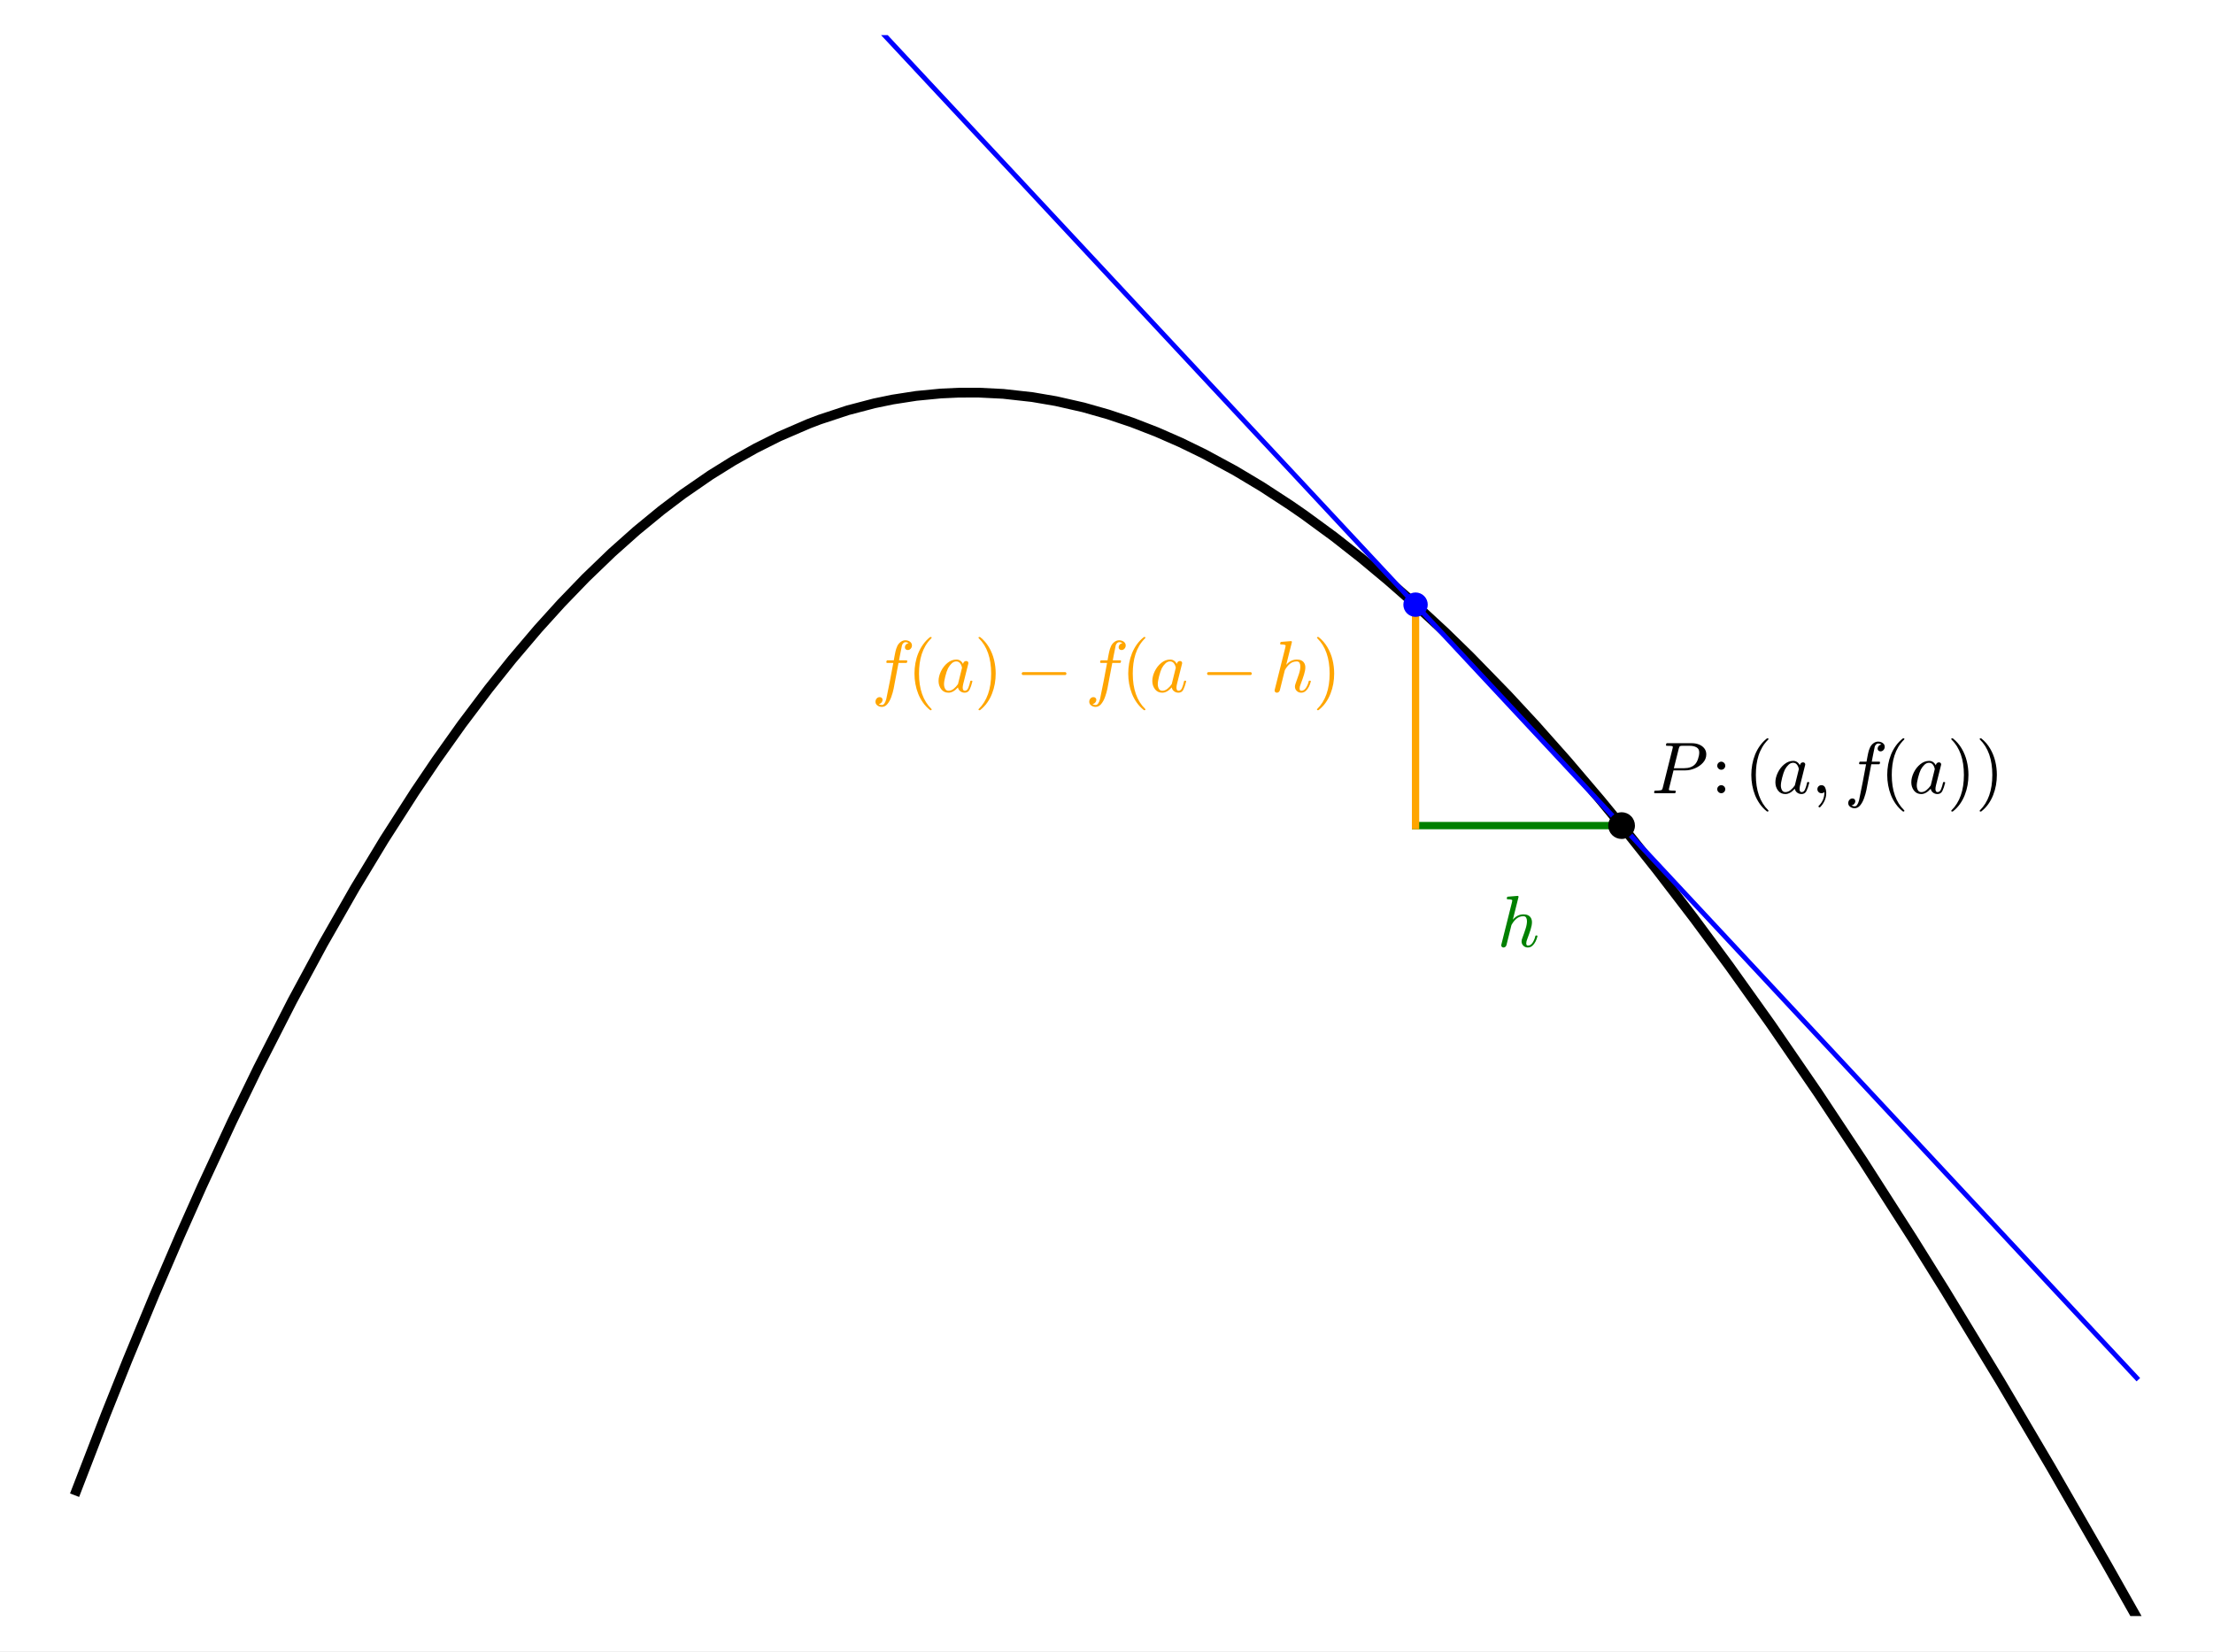
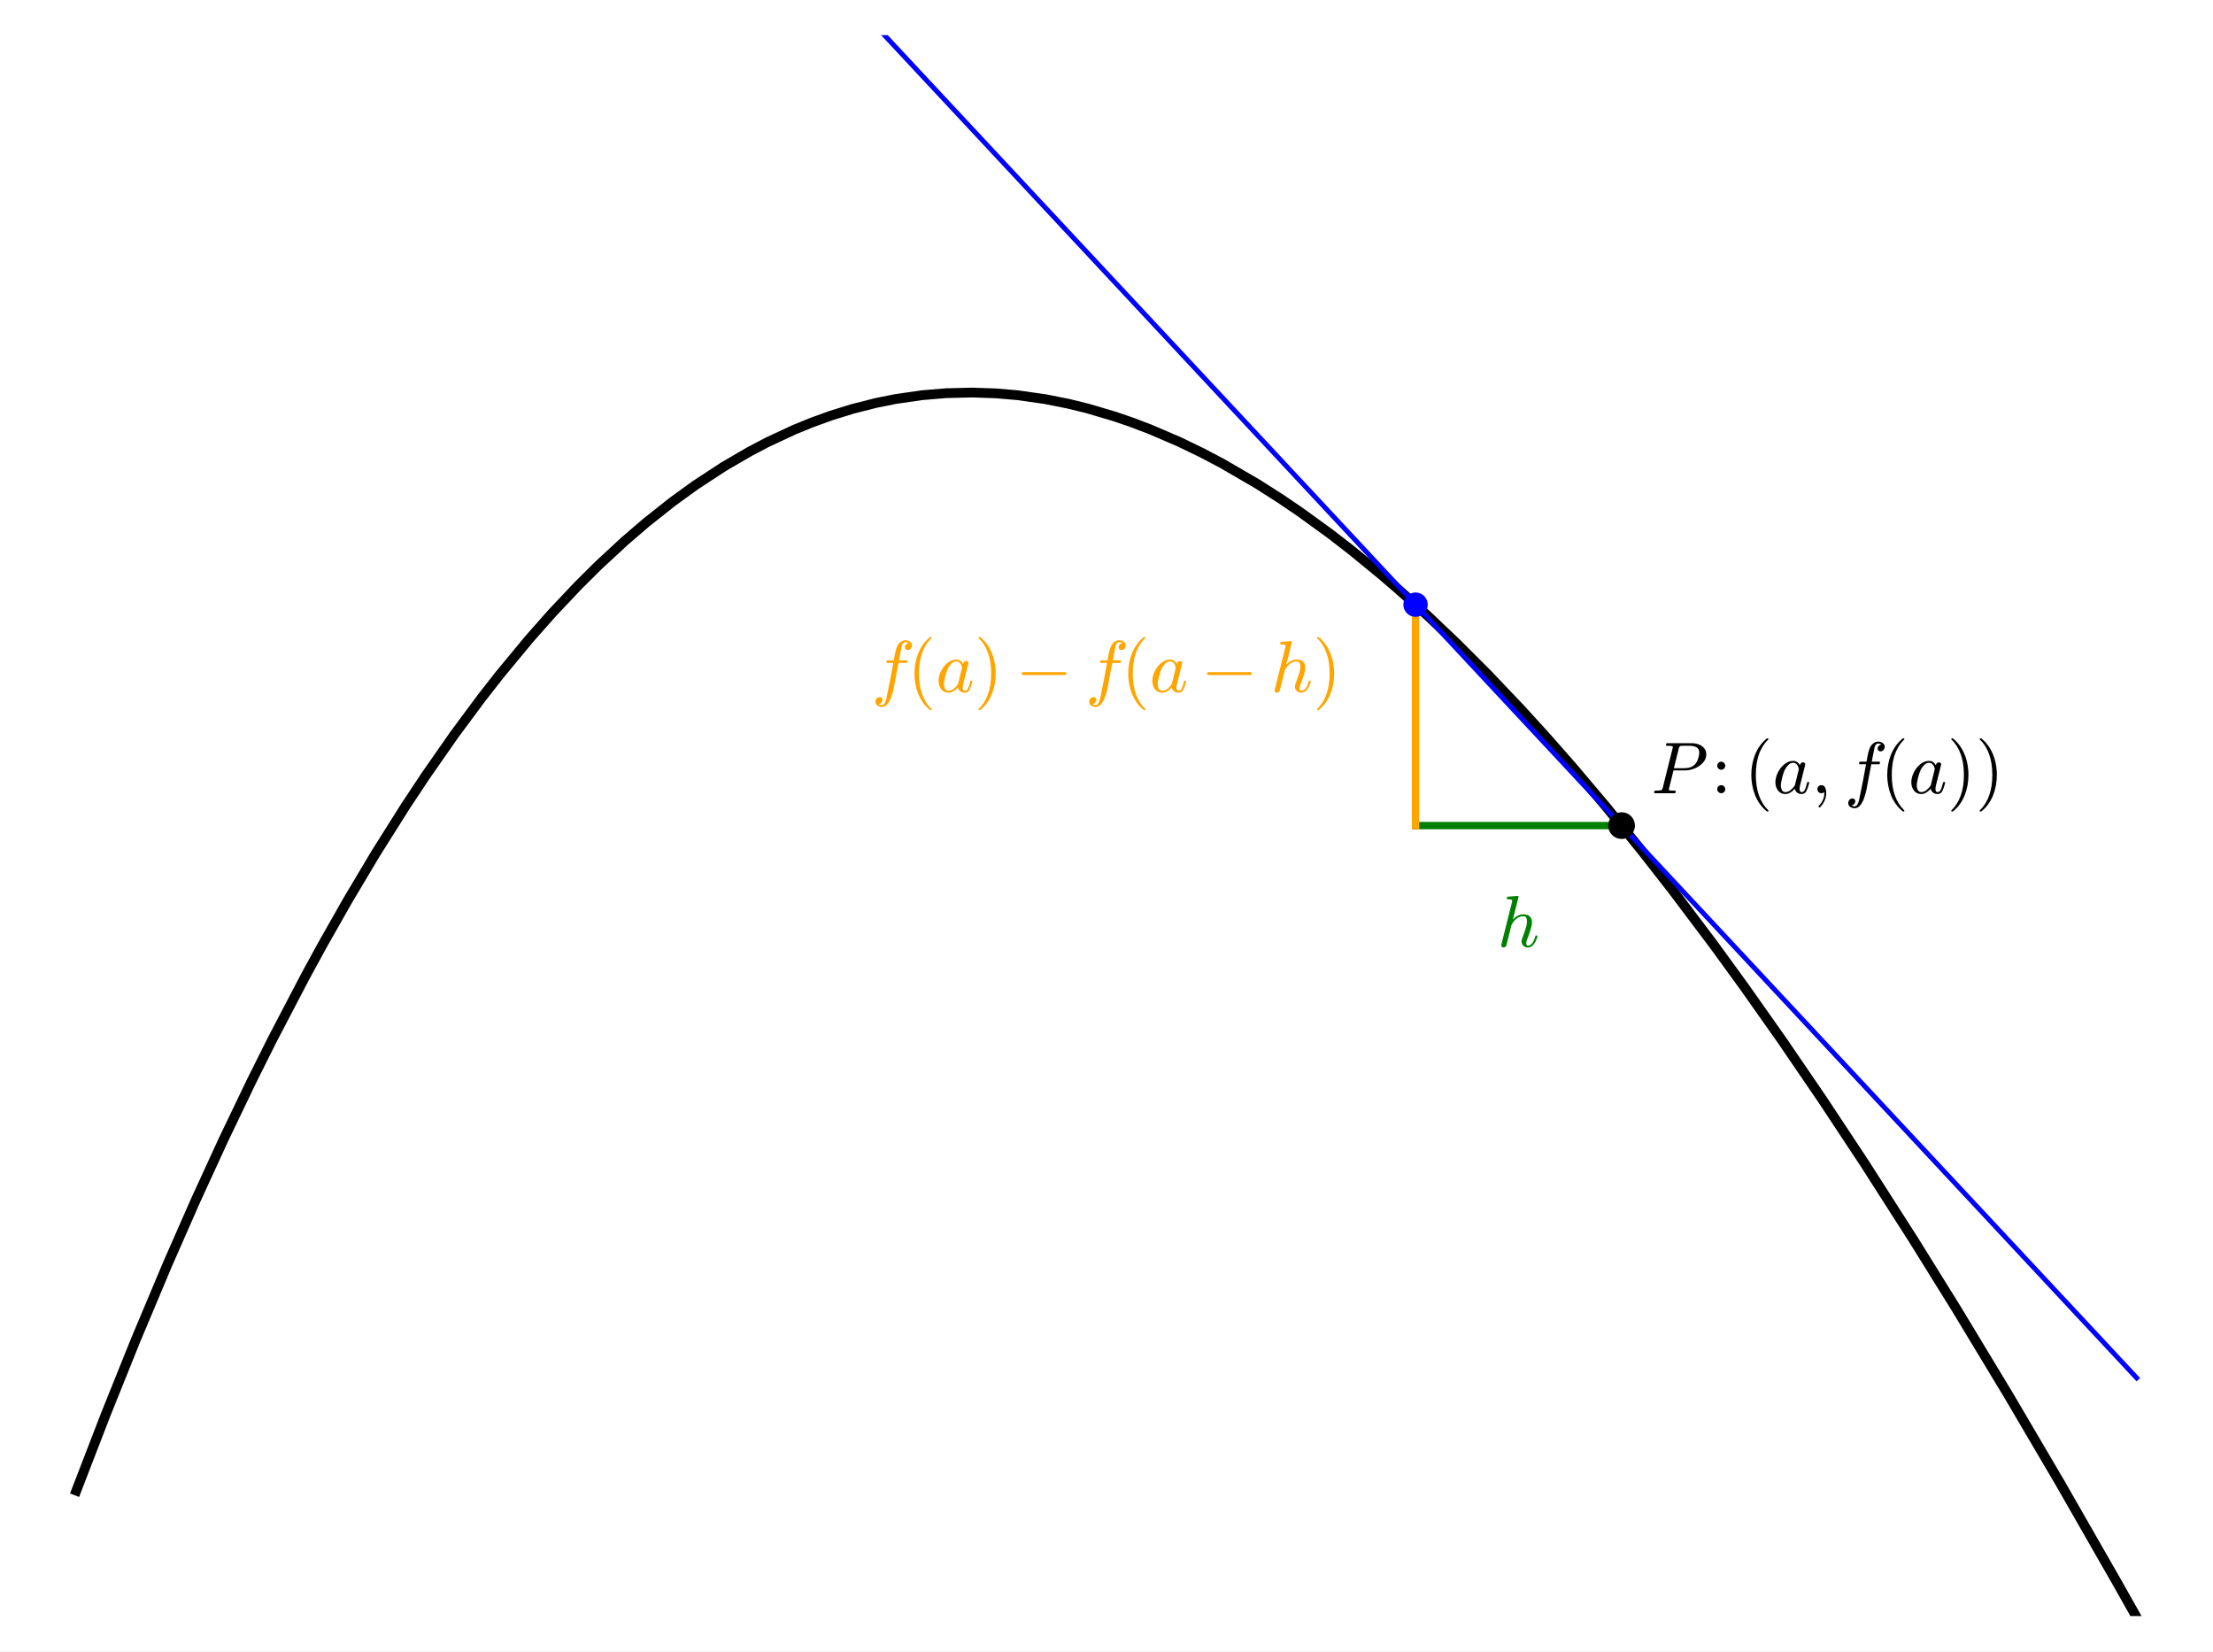
<svg xmlns="http://www.w3.org/2000/svg" xmlns:xlink="http://www.w3.org/1999/xlink" width="453.6pt" height="338.4pt" viewBox="0 0 453.6 338.4" version="1.1">
  <defs>
    <style type="text/css">*{stroke-linejoin: round; stroke-linecap: butt}</style>
  </defs>
  <g id="figure_1">
    <g id="patch_1">
      <path d="M 0 338.4  L 453.6 338.4  L 453.6 0  L 0 0  z " style="fill: #ffffff" />
    </g>
    <g id="axes_1">
      <g id="patch_2">
        <path d="M 7.2 331.2  L 446.4 331.2  L 446.4 7.2  L 7.2 7.2  z " style="fill: #ffffff" />
      </g>
      <g id="matplotlib.axis_1" />
      <g id="matplotlib.axis_2" />
      <g id="line2d_1">
-         <path d="M 15.646 305.498  L 21.724 289.754  L 26.13 278.738  L 31.704 265.28  L 36.84 253.344  L 41.416 243.083  L 47.621 229.723  L 52.881 218.894  L 59.91 205.124  L 66.184 193.499  L 72.792 181.93  L 78.761 172.064  L 85.043 162.272  L 89.414 155.811  L 94.637 148.47  L 100.136 141.177  L 104.914 135.201  L 110.299 128.863  L 115.023 123.646  L 120.061 118.429  L 125.443 113.25  L 130.5 108.749  L 135.568 104.589  L 139.984 101.247  L 145.612 97.364  L 150.338 94.426  L 154.869 91.883  L 159.691 89.465  L 165.731 86.854  L 168.017 85.985  L 173.78 84.082  L 179.201 82.662  L 182.997 81.879  L 187.807 81.134  L 192.846 80.646  L 196.547 80.475  L 200.598 80.468  L 205.622 80.718  L 211.599 81.383  L 216.44 82.209  L 222.059 83.486  L 227.14 84.93  L 232.03 86.575  L 237.092 88.538  L 242.025 90.7  L 246.762 93.005  L 253.157 96.466  L 258.697 99.783  L 264.492 103.561  L 267.388 105.565  L 273.495 110.043  L 279.036 114.394  L 284.406 118.868  L 288.9 122.802  L 296.219 129.572  L 301.283 134.513  L 308.989 142.426  L 314.69 148.577  L 321.204 155.906  L 328.035 163.928  L 333.5 170.585  L 339.73 178.428  L 347.281 188.282  L 354.436 197.963  L 362.964 209.918  L 372.585 223.925  L 381.883 237.962  L 392.064 253.859  L 398.731 264.553  L 409.972 283.062  L 420.331 300.614  L 432.044 320.986  L 437.954 331.46  L 437.954 331.46  " clip-path="url(#p9ced6942de)" style="fill: none; stroke: #000000; stroke-width: 2; stroke-linecap: square" />
+         <path d="M 15.646 305.498  L 21.599 290.07  L 27.736 274.806  L 34.36 259.051  L 40.132 245.928  L 45.826 233.524  L 51.527 221.639  L 55.837 213.006  L 62.564 200.131  L 66.118 193.62  L 71.262 184.549  L 76.956 174.99  L 83.082 165.264  L 87.189 159.065  L 93.145 150.526  L 98.619 143.145  L 102.399 138.306  L 108.495 130.939  L 113.272 125.542  L 118.586 119.919  L 122.734 115.806  L 128.037 110.897  L 132.45 107.107  L 137.873 102.811  L 142.514 99.449  L 148.351 95.626  L 153.66 92.535  L 157.358 90.598  L 162.757 88.082  L 166.33 86.62  L 170.356 85.163  L 174.799 83.788  L 179.514 82.591  L 183.57 81.776  L 188.99 80.993  L 193.947 80.579  L 199.297 80.45  L 204.16 80.616  L 208.574 80.997  L 214.254 81.804  L 219.038 82.757  L 222.931 83.715  L 228.469 85.353  L 231.909 86.531  L 235.773 88.001  L 241.768 90.581  L 246.353 92.798  L 250.532 94.997  L 257.748 99.194  L 262.478 102.212  L 266.404 104.876  L 272.591 109.359  L 276.891 112.678  L 283.086 117.745  L 286.862 120.996  L 292.724 126.283  L 298.574 131.844  L 304.951 138.221  L 311.667 145.284  L 316.78 150.894  L 322.323 157.197  L 329.311 165.464  L 336.77 174.668  L 342.753 182.327  L 351.234 193.59  L 357.488 202.19  L 365.243 213.187  L 373.525 225.323  L 382.148 238.368  L 392.207 254.087  L 400.953 268.166  L 411.652 285.878  L 422.177 303.789  L 433.964 324.375  L 437.954 331.46  L 437.954 331.46  " clip-path="url(#pef4bac70c2)" style="fill: none; stroke: #000000; stroke-width: 2; stroke-linecap: square" />
      </g>
      <g id="line2d_2">
-         <path d="M 173.628 -1  L 437.954 282.392  L 437.954 282.392  " clip-path="url(#p9ced6942de)" style="fill: none; stroke: #0000ff; stroke-linecap: square" />
+         <path d="M 173.628 -1  L 437.954 282.392  L 437.954 282.392  " clip-path="url(#pef4bac70c2)" style="fill: none; stroke: #0000ff; stroke-linecap: square" />
      </g>
      <g id="line2d_3">
-         <path d="M 332.377 169.2  L 290.146 169.2  " clip-path="url(#p9ced6942de)" style="fill: none; stroke: #008000; stroke-width: 1.5; stroke-linecap: square" />
+         <path d="M 332.377 169.2  L 290.146 169.2  " clip-path="url(#pef4bac70c2)" style="fill: none; stroke: #008000; stroke-width: 1.5; stroke-linecap: square" />
      </g>
      <g id="line2d_4">
-         <path d="M 290.146 169.2  L 290.146 123.923  " clip-path="url(#p9ced6942de)" style="fill: none; stroke: #ffa500; stroke-width: 1.5; stroke-linecap: square" />
+         <path d="M 290.146 169.2  L 290.146 123.923  " clip-path="url(#pef4bac70c2)" style="fill: none; stroke: #ffa500; stroke-width: 1.5; stroke-linecap: square" />
      </g>
      <g id="text_1">
        <g transform="translate(338.4577 162.5654) scale(0.15 -0.15)">
          <defs>
            <path id="Cmmi10-50" d="M 313 0  Q 250 0 250 84  Q 253 100 262 139  Q 272 178 289 201  Q 306 225 331 225  Q 722 225 878 269  Q 959 297 997 441  L 1875 3956  Q 1888 4019 1888 4044  Q 1888 4113 1813 4122  Q 1691 4147 1350 4147  Q 1288 4147 1288 4231  Q 1291 4247 1300 4286  Q 1309 4325 1326 4348  Q 1344 4372 1369 4372  L 3578 4372  Q 3881 4372 4165 4264  Q 4450 4156 4631 3934  Q 4813 3713 4813 3397  Q 4813 2991 4527 2672  Q 4241 2353 3814 2175  Q 3388 1997 2988 1997  L 1947 1997  L 1556 416  Q 1544 353 1544 325  Q 1544 300 1551 283  Q 1559 266 1573 261  Q 1588 256 1619 250  Q 1741 225 2081 225  Q 2144 225 2144 141  Q 2122 50 2109 25  Q 2097 0 2034 0  L 313 0  z M 1978 2188  L 2875 2188  Q 3497 2188 3822 2522  Q 3988 2688 4092 3000  Q 4197 3313 4197 3566  Q 4197 3881 3956 4014  Q 3716 4147 3359 4147  L 2747 4147  Q 2572 4147 2515 4117  Q 2459 4088 2413 3928  L 1978 2188  z " transform="scale(0.015625)" />
            <path id="Cmr10-3a" d="M 538 353  Q 538 497 644 600  Q 750 703 891 703  Q 978 703 1062 656  Q 1147 609 1194 525  Q 1241 441 1241 353  Q 1241 213 1137 106  Q 1034 0 891 0  Q 750 0 644 106  Q 538 213 538 353  z M 538 2406  Q 538 2497 584 2578  Q 631 2659 714 2709  Q 797 2759 891 2759  Q 981 2759 1064 2709  Q 1147 2659 1194 2578  Q 1241 2497 1241 2406  Q 1241 2263 1139 2158  Q 1038 2053 891 2053  Q 747 2053 642 2158  Q 538 2263 538 2406  z " transform="scale(0.015625)" />
            <path id="Cmr10-28" d="M 1984 -1588  Q 1628 -1306 1370 -942  Q 1113 -578 948 -165  Q 784 247 703 697  Q 622 1147 622 1600  Q 622 2059 703 2509  Q 784 2959 951 3375  Q 1119 3791 1378 4153  Q 1638 4516 1984 4788  Q 1984 4800 2016 4800  L 2075 4800  Q 2094 4800 2109 4783  Q 2125 4766 2125 4744  Q 2125 4716 2113 4703  Q 1800 4397 1592 4047  Q 1384 3697 1257 3301  Q 1131 2906 1075 2482  Q 1019 2059 1019 1600  Q 1019 -434 2106 -1491  Q 2125 -1509 2125 -1544  Q 2125 -1559 2108 -1579  Q 2091 -1600 2075 -1600  L 2016 -1600  Q 1984 -1600 1984 -1588  z " transform="scale(0.015625)" />
            <path id="Cmmi10-61" d="M 1113 -72  Q 709 -72 476 233  Q 244 538 244 953  Q 244 1363 456 1803  Q 669 2244 1030 2536  Q 1391 2828 1806 2828  Q 1997 2828 2147 2725  Q 2297 2622 2381 2444  Q 2453 2700 2663 2700  Q 2744 2700 2798 2651  Q 2853 2603 2853 2522  Q 2853 2503 2851 2493  Q 2850 2484 2847 2472  L 2400 684  Q 2356 494 2356 372  Q 2356 97 2541 97  Q 2741 97 2845 351  Q 2950 606 3022 941  Q 3034 978 3072 978  L 3150 978  Q 3175 978 3190 956  Q 3206 934 3206 916  Q 3094 469 2961 198  Q 2828 -72 2528 -72  Q 2313 -72 2147 54  Q 1981 181 1941 391  Q 1528 -72 1113 -72  z M 1119 97  Q 1350 97 1567 270  Q 1784 444 1941 678  Q 1947 684 1947 697  L 2291 2088  L 2297 2106  Q 2259 2334 2132 2498  Q 2006 2663 1791 2663  Q 1575 2663 1389 2486  Q 1203 2309 1075 2069  Q 950 1813 836 1366  Q 722 919 722 672  Q 722 450 817 273  Q 913 97 1119 97  z " transform="scale(0.015625)" />
            <path id="Cmmi10-3b" d="M 634 -1153  Q 634 -1125 659 -1100  Q 891 -878 1019 -587  Q 1147 -297 1147 25  L 1147 103  Q 1044 0 891 0  Q 744 0 641 103  Q 538 206 538 353  Q 538 503 641 603  Q 744 703 891 703  Q 1119 703 1216 492  Q 1313 281 1313 25  Q 1313 -331 1170 -651  Q 1028 -972 769 -1228  Q 744 -1241 728 -1241  Q 697 -1241 665 -1212  Q 634 -1184 634 -1153  z " transform="scale(0.015625)" />
            <path id="Cmmi10-66" d="M 622 -1056  Q 741 -1147 909 -1147  Q 1138 -1147 1281 -641  Q 1341 -397 1606 966  L 1900 2534  L 1350 2534  Q 1288 2534 1288 2619  Q 1313 2759 1369 2759  L 1941 2759  L 2016 3175  Q 2053 3369 2084 3508  Q 2116 3647 2152 3765  Q 2188 3884 2259 4031  Q 2369 4241 2555 4377  Q 2741 4513 2956 4513  Q 3097 4513 3230 4461  Q 3363 4409 3447 4306  Q 3531 4203 3531 4063  Q 3531 3900 3423 3779  Q 3316 3659 3163 3659  Q 3059 3659 2986 3723  Q 2913 3788 2913 3891  Q 2913 4031 3008 4136  Q 3103 4241 3244 4256  Q 3125 4347 2950 4347  Q 2853 4347 2767 4256  Q 2681 4166 2656 4063  Q 2616 3900 2478 3181  L 2400 2759  L 3059 2759  Q 3122 2759 3122 2675  Q 3119 2659 3109 2620  Q 3100 2581 3083 2557  Q 3066 2534 3041 2534  L 2356 2534  L 2059 972  Q 2003 631 1929 279  Q 1856 -72 1723 -442  Q 1591 -813 1384 -1063  Q 1178 -1313 897 -1313  Q 681 -1313 511 -1189  Q 341 -1066 341 -863  Q 341 -700 445 -579  Q 550 -459 709 -459  Q 816 -459 887 -523  Q 959 -588 959 -691  Q 959 -828 857 -942  Q 756 -1056 622 -1056  z " transform="scale(0.015625)" />
            <path id="Cmr10-29" d="M 416 -1600  Q 359 -1600 359 -1544  Q 359 -1516 372 -1503  Q 1466 -434 1466 1600  Q 1466 3634 384 4691  Q 359 4706 359 4744  Q 359 4766 376 4783  Q 394 4800 416 4800  L 475 4800  Q 494 4800 506 4788  Q 966 4425 1272 3906  Q 1578 3388 1720 2800  Q 1863 2213 1863 1600  Q 1863 1147 1786 708  Q 1709 269 1542 -157  Q 1375 -584 1119 -945  Q 863 -1306 506 -1588  Q 494 -1600 475 -1600  L 416 -1600  z " transform="scale(0.015625)" />
          </defs>
          <use xlink:href="#Cmmi10-50" />
          <use xlink:href="#Cmr10-3a" transform="translate(81.76758 0)" />
          <use xlink:href="#Cmr10-28" transform="translate(127.0117 0)" />
          <use xlink:href="#Cmmi10-61" transform="translate(165.8301 0)" />
          <use xlink:href="#Cmmi10-3b" transform="translate(218.6133 0)" />
          <use xlink:href="#Cmmi10-66" transform="translate(263.8574 0)" />
          <use xlink:href="#Cmr10-28" transform="translate(312.7344 0)" />
          <use xlink:href="#Cmmi10-61" transform="translate(351.5527 0)" />
          <use xlink:href="#Cmr10-29" transform="translate(404.3359 0)" />
          <use xlink:href="#Cmr10-29" transform="translate(443.1543 0)" />
        </g>
      </g>
      <g id="text_2">
        <g style="fill: #008000" transform="translate(306.9115 194.1083) scale(0.15 -0.15)">
          <defs>
            <path id="Cmmi10-68" d="M 341 116  Q 341 153 347 172  L 1275 3872  Q 1300 3981 1306 4044  Q 1306 4147 891 4147  Q 825 4147 825 4231  Q 828 4247 839 4287  Q 850 4328 867 4350  Q 884 4372 916 4372  L 1778 4441  L 1797 4441  Q 1797 4434 1819 4423  Q 1841 4413 1844 4409  Q 1856 4378 1856 4359  L 1356 2363  Q 1750 2828 2291 2828  Q 2516 2828 2680 2750  Q 2844 2672 2936 2514  Q 3028 2356 3028 2138  Q 3028 1875 2911 1503  Q 2794 1131 2619 672  Q 2528 463 2528 288  Q 2528 97 2675 97  Q 2925 97 3092 364  Q 3259 631 3328 941  Q 3341 978 3378 978  L 3456 978  Q 3481 978 3497 961  Q 3513 944 3513 922  Q 3513 916 3506 903  Q 3450 672 3339 448  Q 3228 225 3059 76  Q 2891 -72 2663 -72  Q 2438 -72 2278 83  Q 2119 238 2119 459  Q 2119 578 2169 709  Q 2350 1191 2470 1569  Q 2591 1947 2591 2234  Q 2591 2419 2519 2541  Q 2447 2663 2278 2663  Q 1934 2663 1678 2452  Q 1422 2241 1234 1894  L 800 147  Q 775 50 703 -11  Q 631 -72 538 -72  Q 456 -72 398 -17  Q 341 38 341 116  z " transform="scale(0.015625)" />
          </defs>
          <use xlink:href="#Cmmi10-68" transform="translate(0 0.609375)" />
        </g>
      </g>
      <g id="text_3">
        <g style="fill: #ffa500" transform="translate(178.65 141.7962) scale(0.15 -0.15)">
          <defs>
            <path id="Cmsy10-a1" d="M 653 1472  Q 600 1472 565 1512  Q 531 1553 531 1600  Q 531 1647 565 1687  Q 600 1728 653 1728  L 4325 1728  Q 4375 1728 4408 1687  Q 4441 1647 4441 1600  Q 4441 1553 4408 1512  Q 4375 1472 4325 1472  L 653 1472  z " transform="scale(0.015625)" />
          </defs>
          <use xlink:href="#Cmmi10-66" />
          <use xlink:href="#Cmr10-28" transform="translate(48.87695 0)" />
          <use xlink:href="#Cmmi10-61" transform="translate(87.69531 0)" />
          <use xlink:href="#Cmr10-29" transform="translate(140.4785 0)" />
          <use xlink:href="#Cmsy10-a1" transform="translate(196.8555 0)" />
          <use xlink:href="#Cmmi10-66" transform="translate(292.0996 0)" />
          <use xlink:href="#Cmr10-28" transform="translate(340.9766 0)" />
          <use xlink:href="#Cmmi10-61" transform="translate(379.7949 0)" />
          <use xlink:href="#Cmsy10-a1" transform="translate(450.1367 0)" />
          <use xlink:href="#Cmmi10-68" transform="translate(545.3809 0)" />
          <use xlink:href="#Cmr10-29" transform="translate(602.998 0)" />
        </g>
      </g>
      <g id="PathCollection_1">
-         <path d="M 332.377 171.939  C 333.103 171.939 333.8 171.65 334.313 171.136  C 334.827 170.623 335.116 169.926 335.116 169.2  C 335.116 168.474 334.827 167.777 334.313 167.264  C 333.8 166.75 333.103 166.461 332.377 166.461  C 331.651 166.461 330.954 166.75 330.44 167.264  C 329.927 167.777 329.638 168.474 329.638 169.2  C 329.638 169.926 329.927 170.623 330.44 171.136  C 330.954 171.65 331.651 171.939 332.377 171.939  z " clip-path="url(#p9ced6942de)" />
+         <path d="M 332.377 171.939  C 333.103 171.939 333.8 171.65 334.313 171.136  C 334.827 170.623 335.116 169.926 335.116 169.2  C 335.116 168.474 334.827 167.777 334.313 167.264  C 333.8 166.75 333.103 166.461 332.377 166.461  C 331.651 166.461 330.954 166.75 330.44 167.264  C 329.927 167.777 329.638 168.474 329.638 169.2  C 329.638 169.926 329.927 170.623 330.44 171.136  C 330.954 171.65 331.651 171.939 332.377 171.939  z " clip-path="url(#pef4bac70c2)" />
      </g>
      <g id="PathCollection_2">
-         <path d="M 290.146 126.423  C 290.809 126.423 291.445 126.16 291.914 125.691  C 292.383 125.222 292.646 124.586 292.646 123.923  C 292.646 123.26 292.383 122.624 291.914 122.155  C 291.445 121.686 290.809 121.423 290.146 121.423  C 289.483 121.423 288.847 121.686 288.378 122.155  C 287.91 122.624 287.646 123.26 287.646 123.923  C 287.646 124.586 287.91 125.222 288.378 125.691  C 288.847 126.16 289.483 126.423 290.146 126.423  z " clip-path="url(#p9ced6942de)" style="fill: #0000ff" />
+         <path d="M 290.146 126.423  C 290.809 126.423 291.445 126.16 291.914 125.691  C 292.383 125.222 292.646 124.586 292.646 123.923  C 292.646 123.26 292.383 122.624 291.914 122.155  C 291.445 121.686 290.809 121.423 290.146 121.423  C 289.483 121.423 288.847 121.686 288.378 122.155  C 287.91 122.624 287.646 123.26 287.646 123.923  C 287.646 124.586 287.91 125.222 288.378 125.691  C 288.847 126.16 289.483 126.423 290.146 126.423  z " clip-path="url(#pef4bac70c2)" style="fill: #0000ff" />
      </g>
    </g>
  </g>
  <defs>
-     <clipPath id="p9ced6942de">
+     <clipPath id="pef4bac70c2">
      <rect x="7.2" y="7.2" width="439.2" height="324" />
    </clipPath>
  </defs>
</svg>
